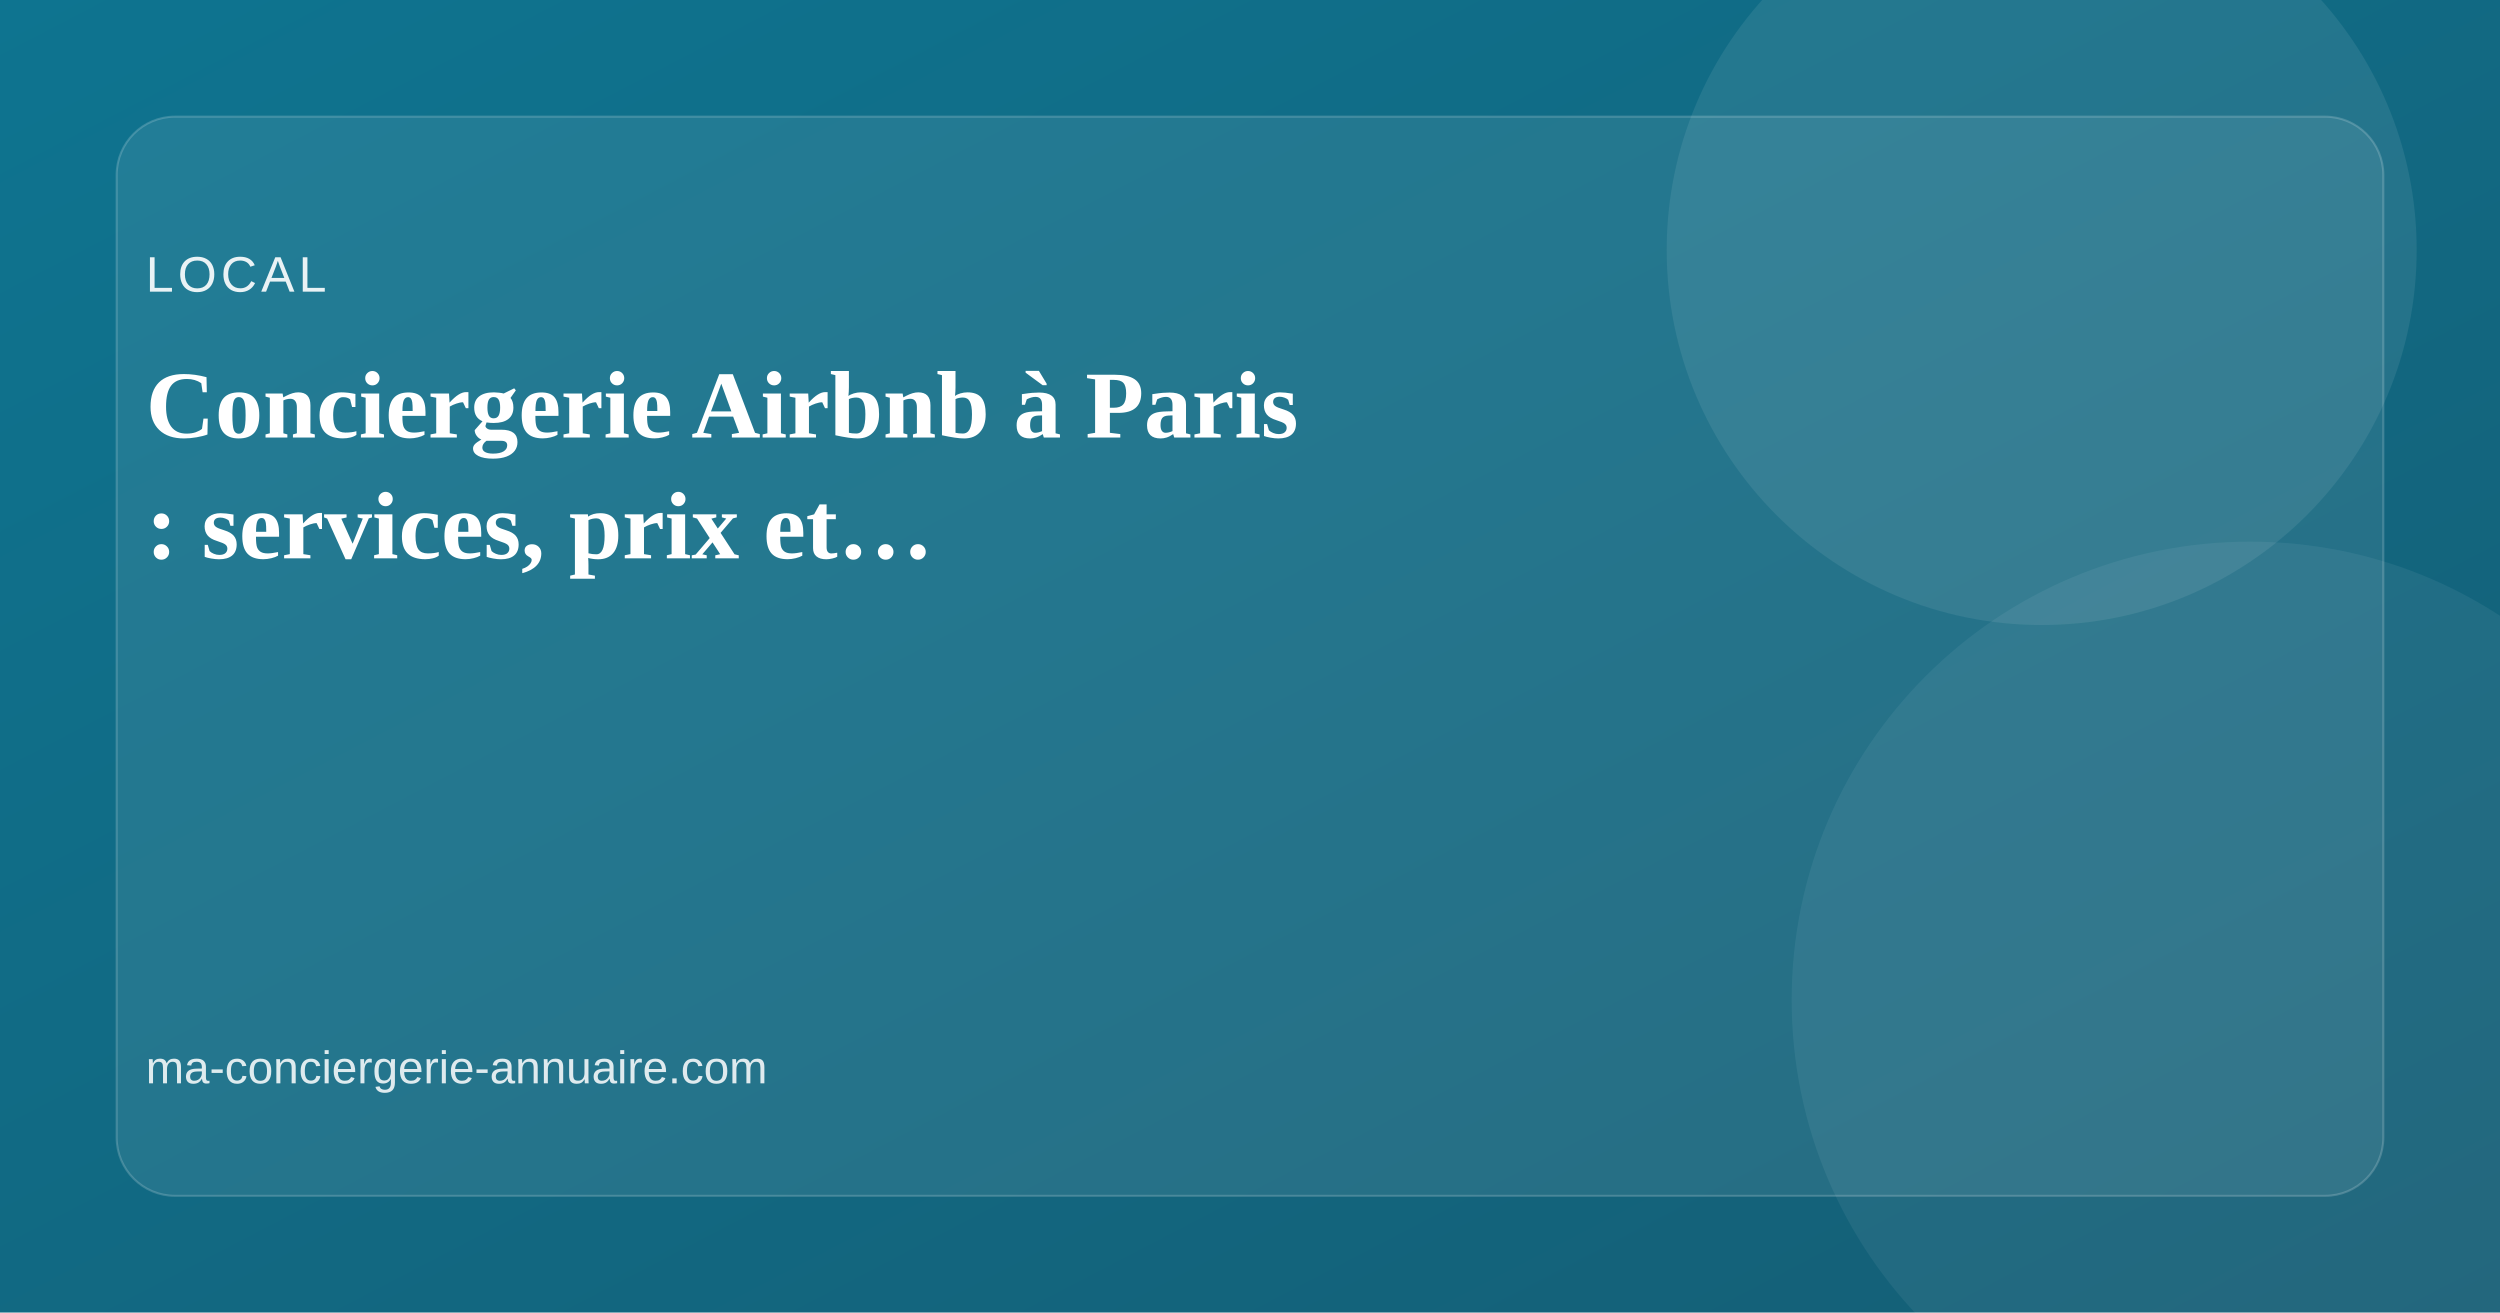
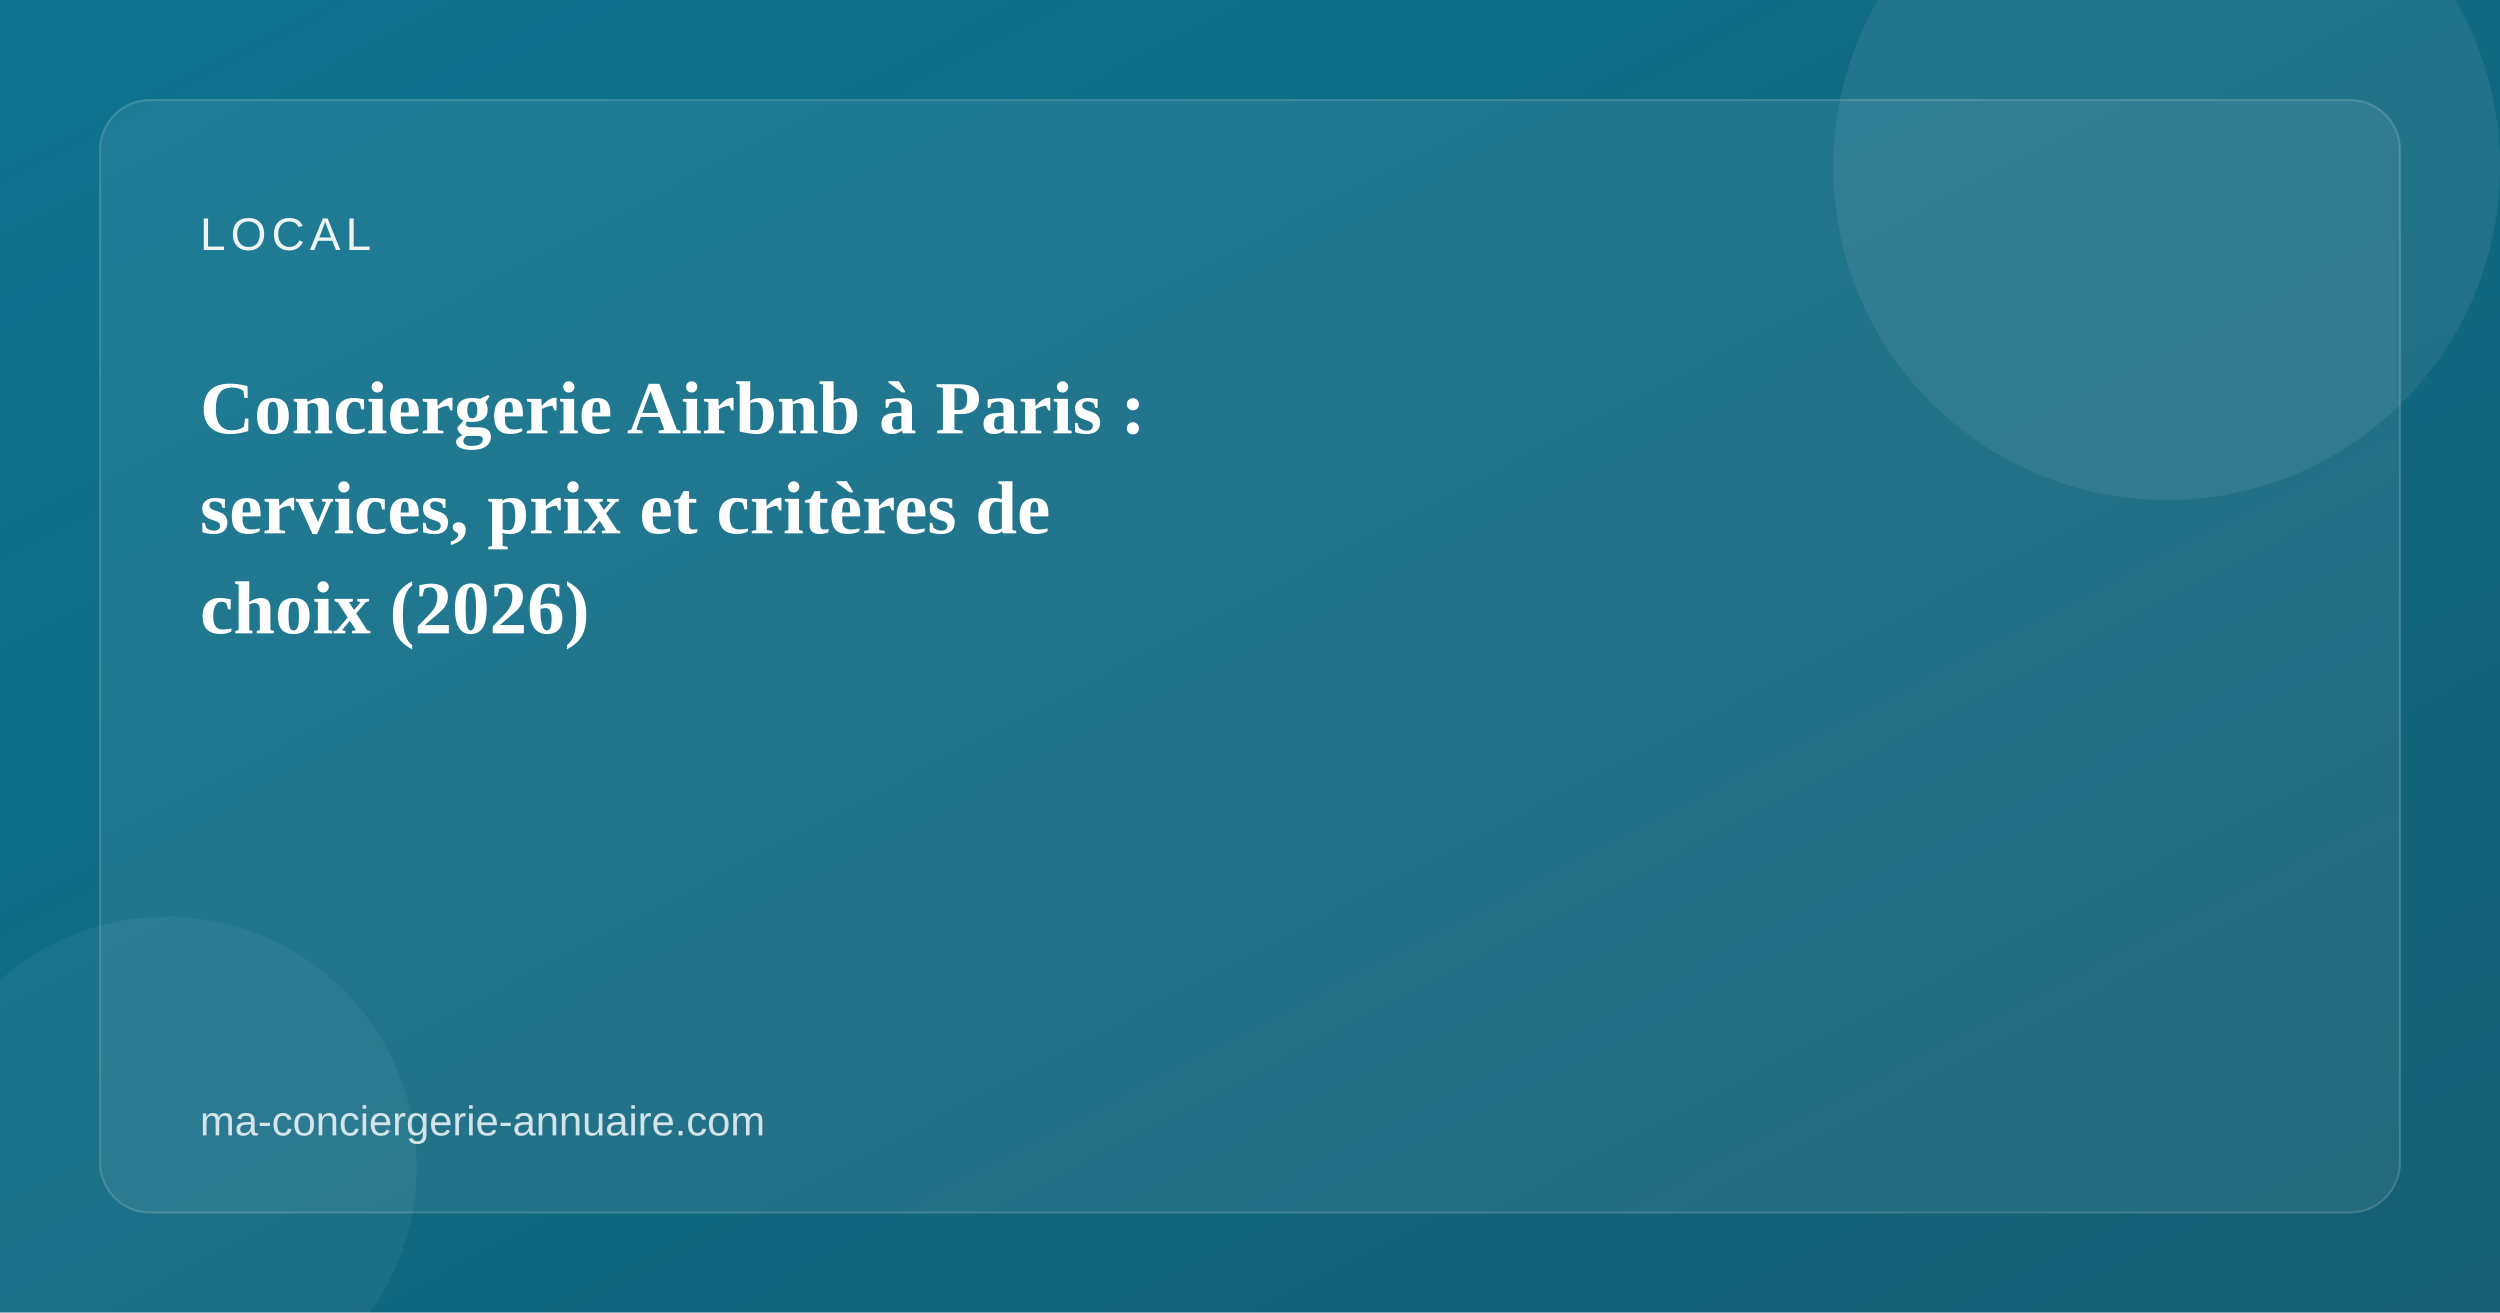
<svg xmlns="http://www.w3.org/2000/svg" width="1200" height="630" viewBox="0 0 1200 630">
  <defs>
    <linearGradient id="bg" x1="0" y1="0" x2="1" y2="1">
      <stop offset="0" stop-color="#0e7490" />
      <stop offset="1" stop-color="#155e75" />
    </linearGradient>
  </defs>
  <rect width="1200" height="630" fill="url(#bg)" />
-   <circle cx="980" cy="120" r="180" fill="rgba(255,255,255,0.08)" />
-   <circle cx="1080" cy="480" r="220" fill="rgba(255,255,255,0.06)" />
-   <rect x="56" y="56" width="1088" height="518" rx="28" fill="rgba(255,255,255,0.08)" stroke="rgba(255,255,255,0.18)" />
-   <text x="70" y="140" fill="rgba(255,255,255,0.9)" font-family="system-ui,Segoe UI,Arial" font-size="24" letter-spacing="2">LOCAL</text>
-   <text x="70" y="210" fill="white" font-family="Georgia, 'Times New Roman', serif" font-size="46" font-weight="700">Conciergerie Airbnb à Paris</text>
-   <text x="70" y="268" fill="white" font-family="Georgia, 'Times New Roman', serif" font-size="46" font-weight="700">: services, prix et…</text>
-   <text x="70" y="520" fill="rgba(255,255,255,0.85)" font-family="system-ui,Segoe UI,Arial" font-size="22">ma-conciergerie-annuaire.com</text>
+   <circle cx="1040" cy="80" r="160" fill="rgba(255,255,255,0.07)" />
+   <circle cx="80" cy="560" r="120" fill="rgba(255,255,255,0.05)" />
+   <rect x="48" y="48" width="1104" height="534" rx="24" fill="rgba(255,255,255,0.07)" stroke="rgba(255,255,255,0.16)" />
+   <text x="96" y="120" fill="rgba(255,255,255,0.92)" font-family="system-ui,Segoe UI,Arial" font-size="22" letter-spacing="2.5">LOCAL</text>
+   <text x="96" y="208" fill="#ffffff" font-family="Georgia, 'Times New Roman', serif" font-size="36" font-weight="700">Conciergerie Airbnb à Paris :</text>
+   <text x="96" y="256" fill="#ffffff" font-family="Georgia, 'Times New Roman', serif" font-size="36" font-weight="700">services, prix et critères de</text>
+   <text x="96" y="304" fill="#ffffff" font-family="Georgia, 'Times New Roman', serif" font-size="36" font-weight="700">choix (2026)</text>
+   <text x="96" y="545" fill="rgba(255,255,255,0.8)" font-family="system-ui,Segoe UI,Arial" font-size="20">ma-conciergerie-annuaire.com</text>
</svg>
